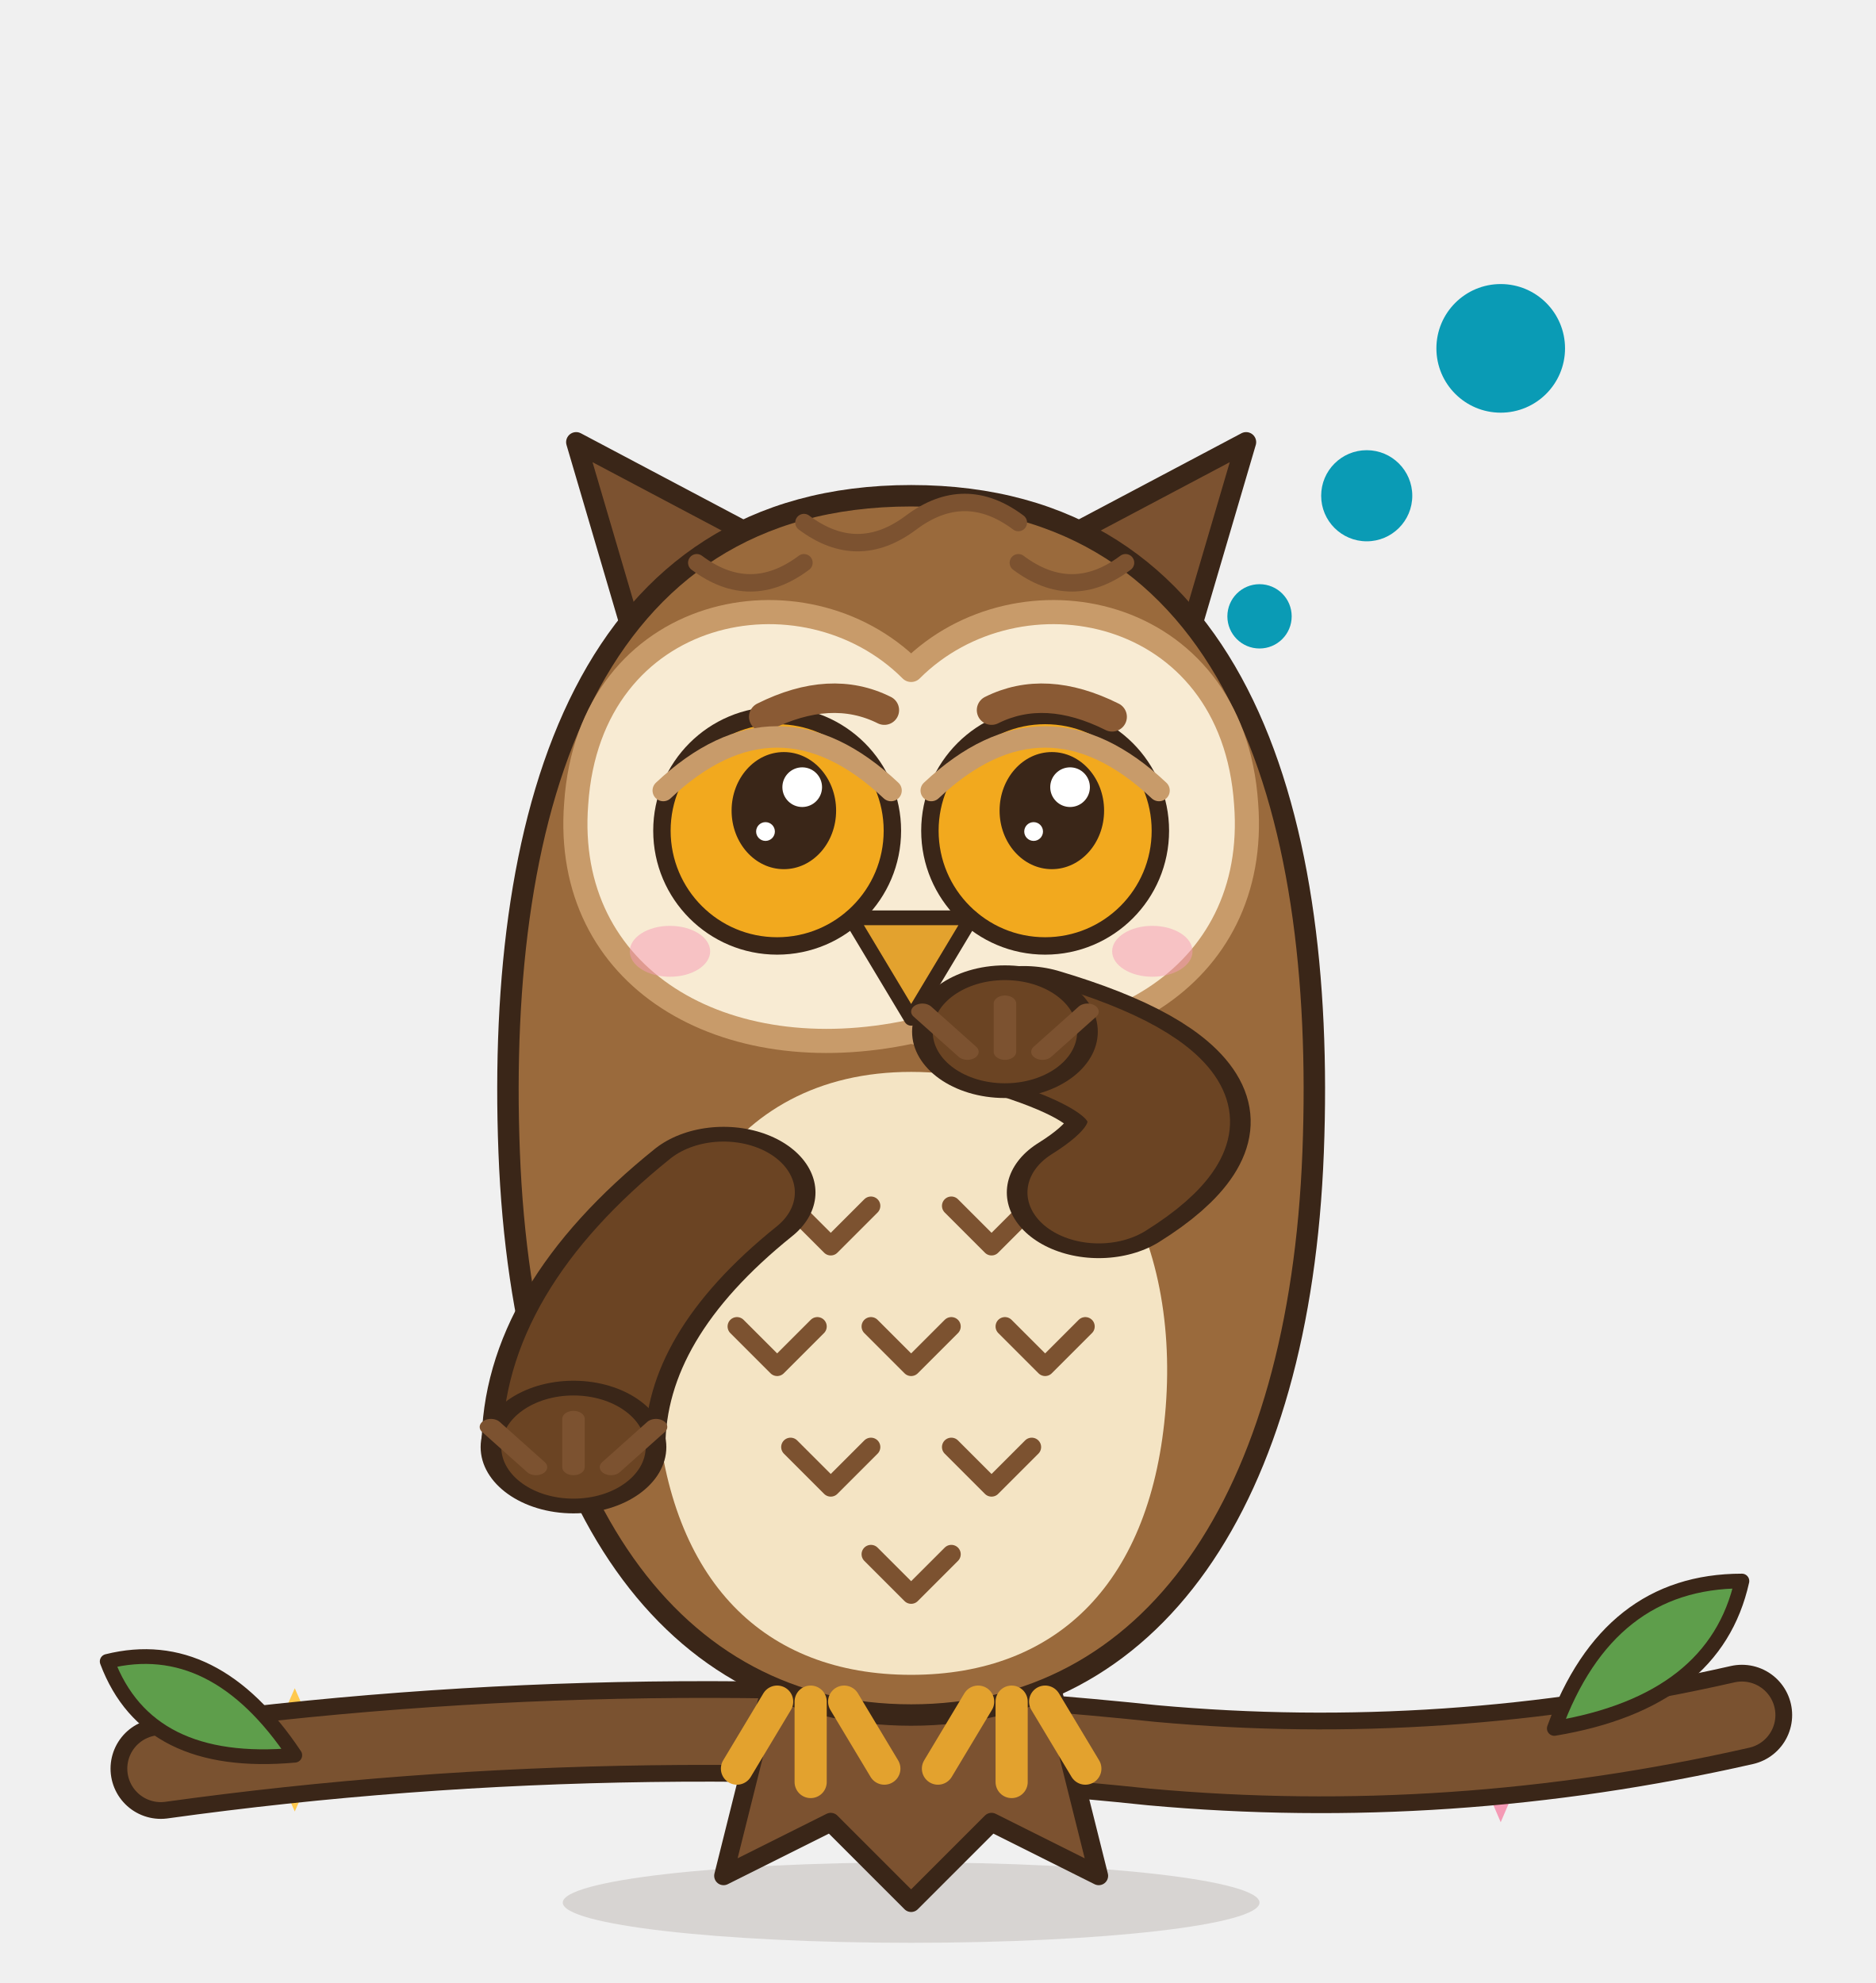
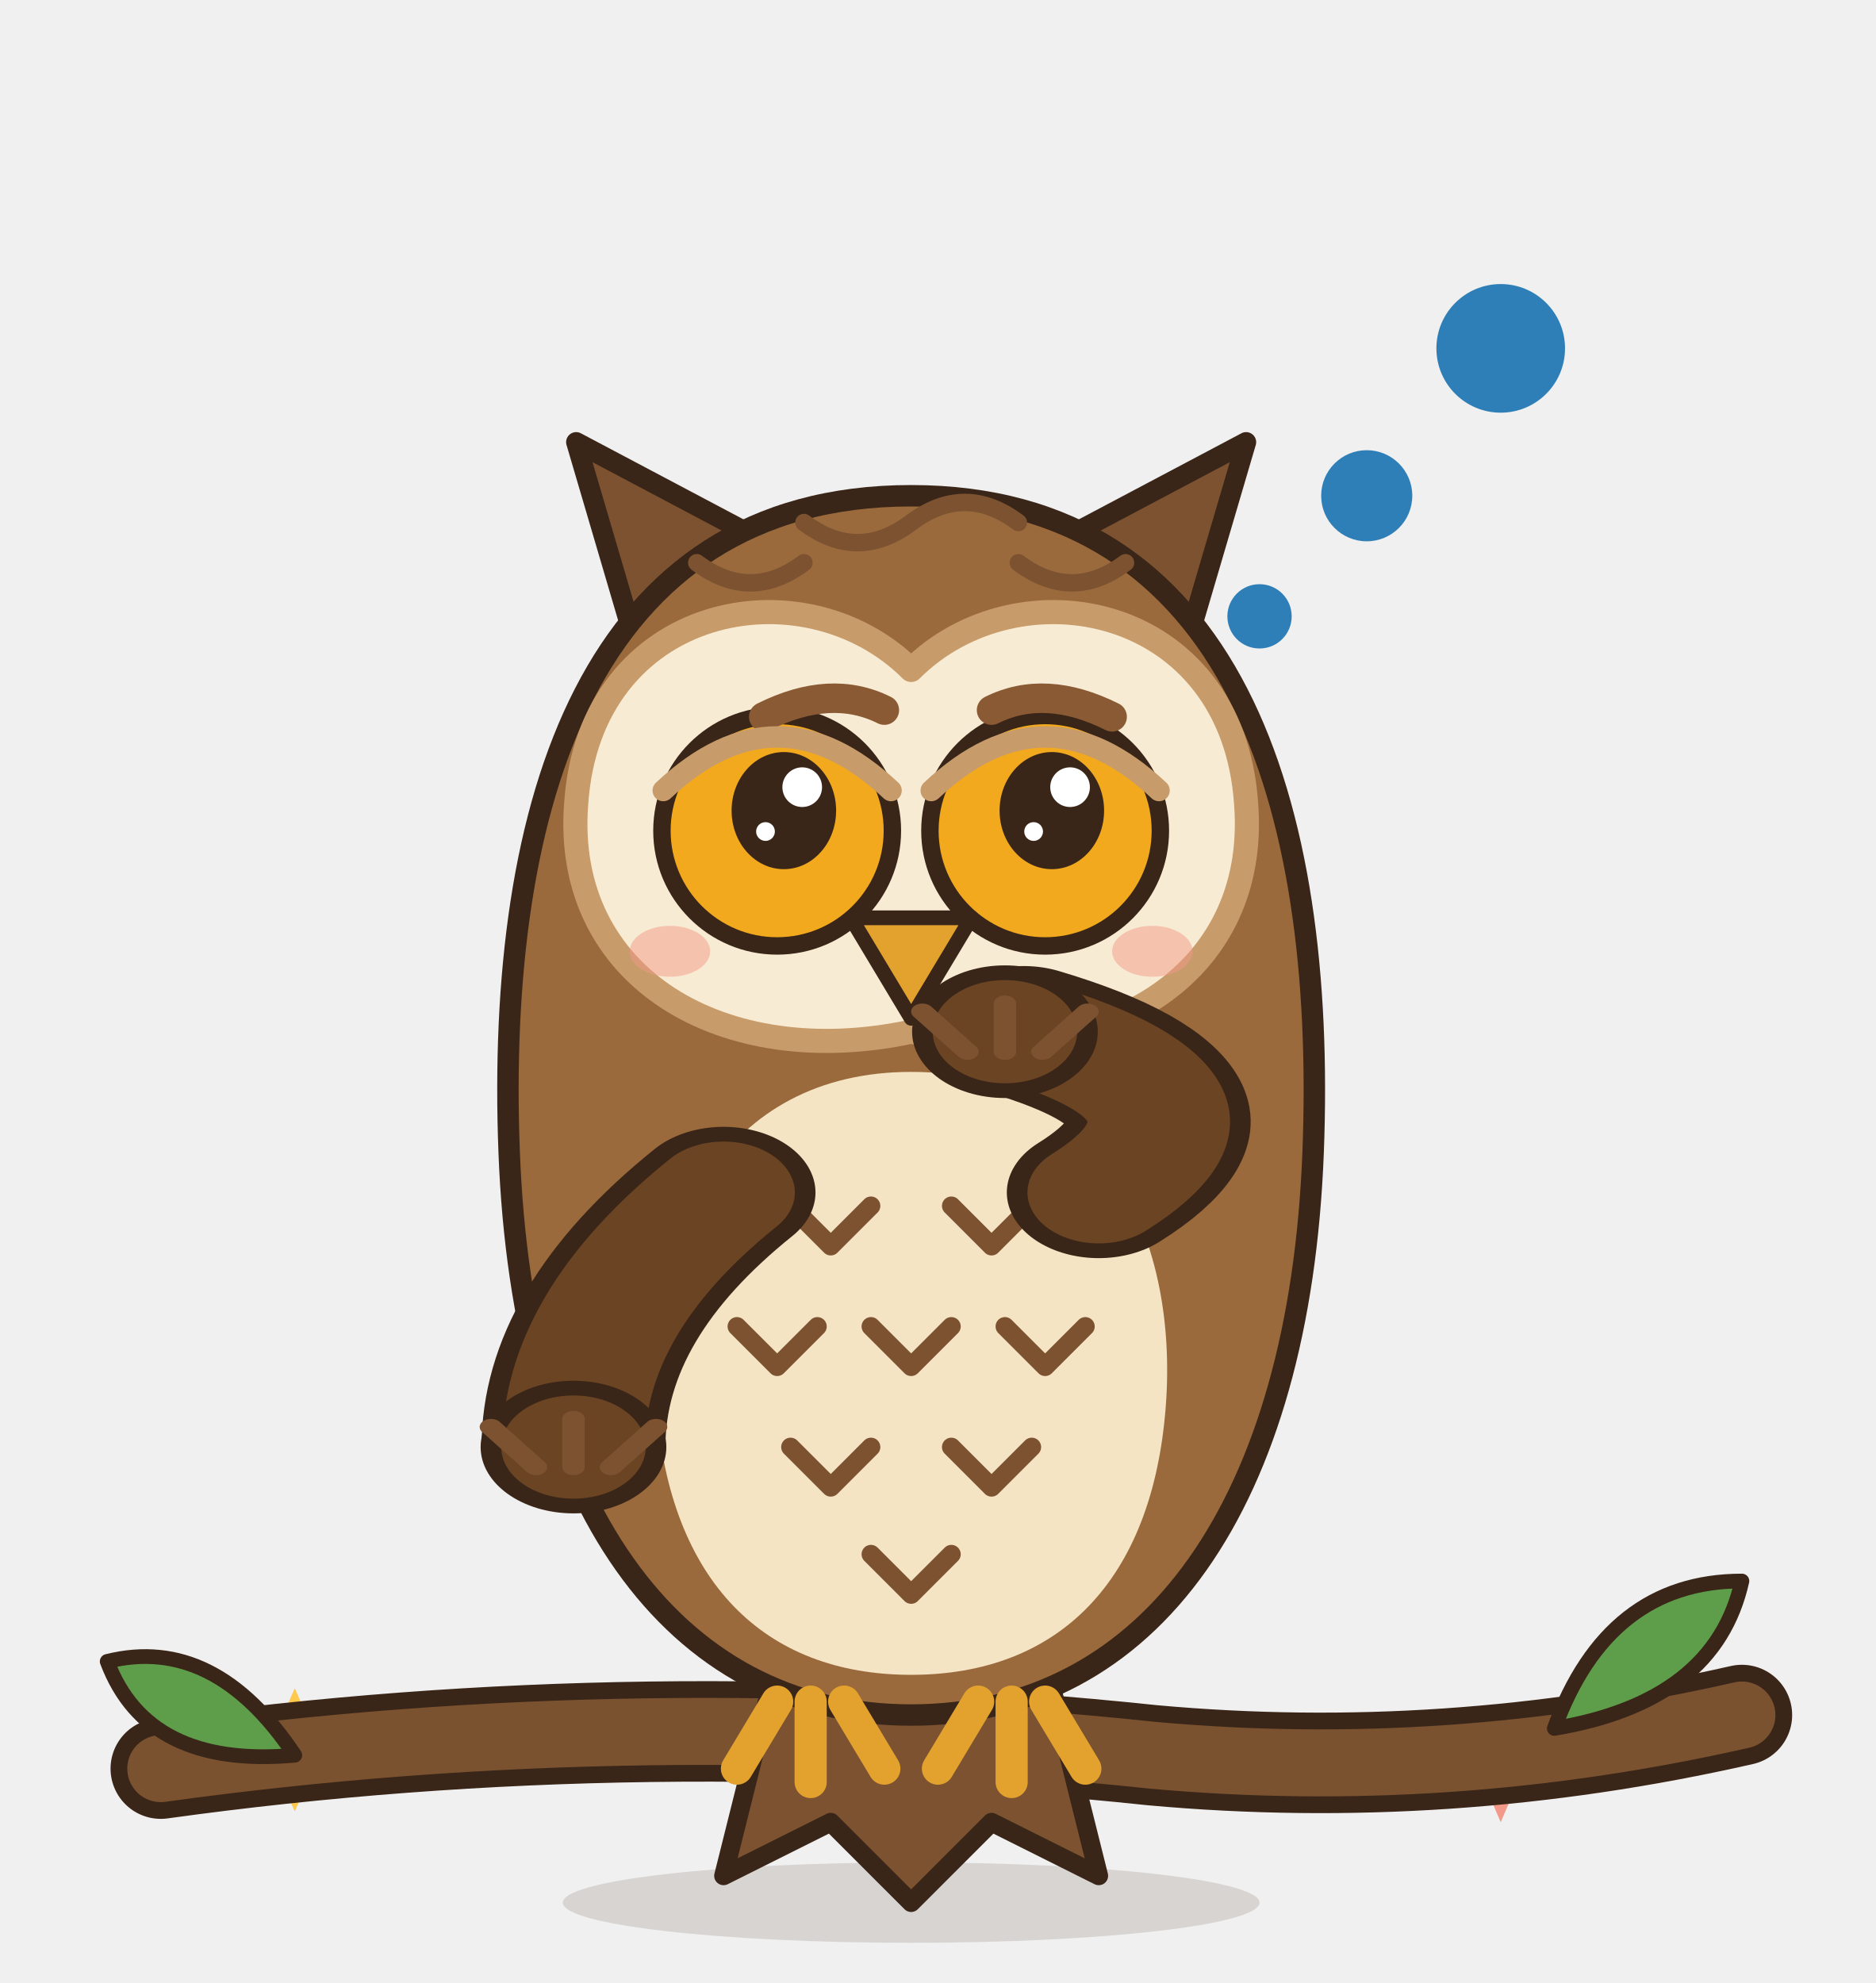
<svg xmlns="http://www.w3.org/2000/svg" viewBox="-8 -28 140 148" width="280" height="296" role="img" aria-labelledby="t">
  <style>.rd-wingL{transform-box:fill-box;transform-origin:100% 70%;animation:rd-flapL .38s ease-in-out infinite alternate}
.rd-wingR{transform-box:fill-box;transform-origin:0% 70%;animation:rd-flapR .38s ease-in-out infinite alternate}
.rd-star{transform-box:fill-box;transform-origin:center;animation:rd-star 2.2s ease-in-out infinite}
.rd-dust{transform-box:fill-box;transform-origin:center;animation:rd-dust 3s ease-in infinite}.rd-dust.b{animation-delay:1s}.rd-dust.c{animation-delay:2s}
.rd-shine{animation:rd-shine 3s ease-in-out infinite}
.rd-all{transform-box:fill-box;transform-origin:50% 100%;animation:rd-float 2.4s ease-in-out infinite}
.rd-look{animation:rd-look 5s ease-in-out infinite}
.rd-swing{transform-box:fill-box;transform-origin:100% 0%;animation:rd-swing 1.6s ease-in-out infinite alternate}
.rd-tip{transform-box:fill-box;transform-origin:center;animation:rd-tip 1.2s ease-in-out infinite alternate}
.rd-cheek{animation:rd-cheek 2.4s ease-in-out infinite}
.rd-dust,.rd-look,.rd-eyes,.rd-mouth-t,.rd-wave,.rd-bulb,.rd-ping,.rd-spark,.rd-dot,.rd-drop,.rd-sym,.rd-armL,.rd-armR,.rd-q{transform-box:fill-box;transform-origin:center}
.rd-eyes{animation:rd-blink 3.2s infinite}
.rd-ping{animation:rd-ping 2.4s ease-out infinite;transform-origin:50% 100%}
.rd-ping.b{animation-delay:.5s}
.rd-wave{transform-origin:0% 100%;animation:rd-wave .55s ease-in-out infinite alternate}
.rd-mouth-t{animation:rd-talk .24s ease-in-out infinite alternate}
.rd-snd{animation:rd-fade 1s ease-in-out infinite}.rd-snd.b{animation-delay:.3s}
.rd-bulb{animation:rd-pop 1.4s ease-in-out infinite alternate}
.rd-dot{animation:rd-fade 1.6s ease-in-out infinite}.rd-dot.b{animation-delay:.25s}.rd-dot.c{animation-delay:.5s}
.rd-spark{animation:rd-twinkle 1.1s ease-in-out infinite alternate}.rd-spark.b{animation-delay:.35s}.rd-spark.c{animation-delay:.7s}
.rd-jump{animation:rd-jump .5s cubic-bezier(.3,0,.5,1) infinite alternate}
.rd-drop{animation:rd-drop 1.8s ease-in infinite}
.rd-sym{animation:rd-bob 1.8s ease-in-out infinite alternate}.rd-sym.b{animation-delay:.4s}.rd-sym.c{animation-delay:.8s}
.rd-q{animation:rd-tilt 1.6s ease-in-out infinite alternate}
.rd-point{transform-box:fill-box;transform-origin:0% 100%;animation:rd-point .8s ease-in-out infinite alternate}
.rd-fist{transform-box:fill-box;transform-origin:100% 100%;animation:rd-fist .5s ease-in-out infinite alternate}
@keyframes rd-float{0%,100%{transform:translateY(0) rotate(0deg) scale(1,1)}25%{transform:translateY(-5px) rotate(-2.5deg) scale(.98,1.03)}50%{transform:translateY(-7px) rotate(0deg) scale(1,1)}75%{transform:translateY(-5px) rotate(2.5deg) scale(.98,1.03)}}
@keyframes rd-flapL{from{transform:rotate(8deg) scaleX(1)}to{transform:rotate(-14deg) scaleX(.72)}}
@keyframes rd-flapR{from{transform:rotate(-8deg) scaleX(1)}to{transform:rotate(14deg) scaleX(.72)}}
@keyframes rd-star{0%,100%{transform:rotate(0deg) scale(1)}50%{transform:rotate(72deg) scale(1.22)}}
@keyframes rd-dust{0%{transform:translateY(8px) scale(.3);opacity:0}20%{opacity:1}100%{transform:translateY(-26px) scale(1) rotate(90deg);opacity:0}}
@keyframes rd-shine{0%,100%{opacity:.35}50%{opacity:.75}}
@keyframes rd-look{0%,30%,100%{transform:translateX(0)}38%,55%{transform:translateX(-2.5px)}63%,80%{transform:translateX(2.5px)}}
@keyframes rd-swing{from{transform:rotate(-12deg)}to{transform:rotate(10deg)}}
@keyframes rd-tip{from{transform:scale(.85)}to{transform:scale(1.25)}}
@keyframes rd-cheek{0%,100%{opacity:.35}50%{opacity:.75}}
@keyframes rd-blink{0%,93%,100%{transform:scaleY(1)}96.5%{transform:scaleY(.08)}}
@keyframes rd-ping{0%{opacity:.9;transform:scale(.5)}100%{opacity:0;transform:scale(1.25)}}
@keyframes rd-wave{from{transform:rotate(-18deg)}to{transform:rotate(24deg)}}
@keyframes rd-talk{from{transform:scaleY(.3)}to{transform:scaleY(1.4)}}
@keyframes rd-fade{0%,100%{opacity:.15}50%{opacity:1}}
@keyframes rd-pop{from{transform:scale(.8) rotate(-6deg)}to{transform:scale(1.2) rotate(6deg)}}
@keyframes rd-twinkle{from{transform:scale(.4) rotate(0deg);opacity:.3}to{transform:scale(1.1) rotate(25deg);opacity:1}}
@keyframes rd-jump{from{transform:translateY(0) scale(1.04,.96)}to{transform:translateY(-12px) scale(.97,1.04)}}
@keyframes rd-drop{0%{transform:translateY(-3px);opacity:0}25%{opacity:1}100%{transform:translateY(9px);opacity:0}}
@keyframes rd-bob{from{transform:translateY(4px) rotate(-8deg)}to{transform:translateY(-5px) rotate(8deg)}}
@keyframes rd-tilt{from{transform:rotate(-14deg) translateY(2px)}to{transform:rotate(14deg) translateY(-3px)}}
@keyframes rd-point{from{transform:rotate(4deg)}to{transform:rotate(-16deg)}}
@keyframes rd-fist{from{transform:rotate(-6deg)}to{transform:rotate(16deg)}}
@media (prefers-reduced-motion:reduce){.rd-all,.rd-all *{animation:none!important}}</style>
  <ellipse cx="60" cy="114" rx="26" ry="3" fill="#3A2618" opacity=".14" />
  <path class="rd-dust" d="M14 98 l1.4 3.2 l3.2 1.4 l-3.2 1.4 l-1.4 3.2 l-1.4 -3.2 l-3.2 -1.4 l3.2 -1.4 z" fill="#FFC94D" />
-   <path class="rd-dust b" d="M104 100 l1.2 2.8 l2.8 1.2 l-2.8 1.2 l-1.2 2.8 l-1.2 -2.8 l-2.8 -1.2 l2.8 -1.2 z" fill="#F59AB5" />
-   <circle class="rd-dust c" cx="92" cy="104" r="1.9" fill="#0A9BB5" />
+   <path class="rd-dust b" d="M104 100 l1.2 2.8 l2.8 1.2 l-2.8 1.2 l-1.2 2.8 l-1.2 -2.8 l-2.8 -1.2 l2.8 -1.2 z" fill="#F2998A" />
+   <circle class="rd-dust c" cx="92" cy="104" r="1.9" fill="#2E7FB8" />
  <g class="rd-all">
    <g>
      <path d="M4 104 Q40 99 78 103 Q100 105 122 100" fill="none" stroke="#3A2618" stroke-width="7.5" stroke-linecap="round" />
      <path d="M4 104 Q40 99 78 103 Q100 105 122 100" fill="none" stroke="#7A5230" stroke-width="5" stroke-linecap="round" />
      <g class="rd-swing">
        <path d="M108 101 Q112 90 122 90 Q120 99 108 101 Z" fill="#5E9E4B" stroke="#3A2618" stroke-width="1.1" stroke-linejoin="round" />
      </g>
      <path d="M14 103 Q8 94 0 96 Q3 104 14 103 Z" fill="#5E9E4B" stroke="#3A2618" stroke-width="1.1" stroke-linejoin="round" />
      <path d="M50 96 L46 112 L54 108 L60 114 L66 108 L74 112 L70 96 Z" fill="#7C5230" stroke="#3A2618" stroke-width="1.4" stroke-linejoin="round" />
      <path d="M40 22 L35 5 L52 14 Z M80 22 L85 5 L68 14 Z" fill="#7C5230" stroke="#3A2618" stroke-width="1.5" stroke-linejoin="round" />
      <path d="M60 9 C84 9 91 32 90 58 C89 84 78 100 60 100 C42 100 31 84 30 58 C29 32 36 9 60 9 Z" fill="#9A6A3C" stroke="#3A2618" stroke-width="1.6" />
      <path d="M44 14 q4 3 8 0 M68 14 q4 3 8 0 M52 11 q4 3 8 0 q4 -3 8 0" fill="none" stroke="#7C5230" stroke-width="1.3" stroke-linecap="round" />
      <path d="M60 52 C74 52 80 64 79 77 C78 90 71 97 60 97 C49 97 42 90 41 77 C40 64 46 52 60 52 Z" fill="#F4E4C4" />
      <path d="M51 62 l3 3 l3 -3 M63 62 l3 3 l3 -3 M47 71 l3 3 l3 -3 M57 71 l3 3 l3 -3 M67 71 l3 3 l3 -3 M51 80 l3 3 l3 -3 M63 80 l3 3 l3 -3 M57 88 l3 3 l3 -3" fill="none" stroke="#7C5230" stroke-width="1.4" stroke-linecap="round" stroke-linejoin="round" />
      <path d="M50 99 l-3 5 M52.5 99 v6 M55 99 l3 5 M65 99 l-3 5 M67.5 99 v6 M70 99 l3 5" stroke="#E3A22E" stroke-width="2.4" stroke-linecap="round" />
      <path d="M60 22 C52 14 36 17 35 32 C34 45 46 52 60 49 C74 52 86 45 85 32 C84 17 68 14 60 22 Z" fill="#F8EBD3" stroke="#C89B6A" stroke-width="1.8" stroke-linejoin="round" />
      <g class="rd-cheek">
-         <ellipse cx="42" cy="43" rx="3" ry="1.9" fill="#F59AB5" opacity=".5" />
-         <ellipse cx="78" cy="43" rx="3" ry="1.9" fill="#F59AB5" opacity=".5" />
+         <ellipse cx="42" cy="43" rx="3" ry="1.9" fill="#F2998A" opacity=".5" />
+         <ellipse cx="78" cy="43" rx="3" ry="1.9" fill="#F2998A" opacity=".5" />
      </g>
      <circle cx="50" cy="34" r="8.6" fill="#F2A91E" stroke="#3A2618" stroke-width="1.3" />
      <circle cx="70" cy="34" r="8.6" fill="#F2A91E" stroke="#3A2618" stroke-width="1.3" />
      <g class="rd-look">
        <g class="rd-eyes">
          <g transform="translate(-2 0)">
            <ellipse cx="52.5" cy="32.5" rx="3.9" ry="4.37" fill="#3A2618" />
            <circle cx="53.87" cy="30.75" r="1.48" fill="#FFFFFF" />
            <circle cx="51.13" cy="34.06" r="0.7" fill="#FFFFFF" />
          </g>
          <g transform="translate(2 0)">
            <ellipse cx="68.5" cy="32.5" rx="3.9" ry="4.37" fill="#3A2618" />
            <circle cx="69.86" cy="30.75" r="1.48" fill="#FFFFFF" />
            <circle cx="67.14" cy="34.06" r="0.7" fill="#FFFFFF" />
            <path d="M47 25.5 Q52 23 56 25" fill="none" stroke="#8A5A34" stroke-width="2.2" stroke-linecap="round" />
            <path d="M64 25 Q68 23 73 25.5" fill="none" stroke="#8A5A34" stroke-width="2.2" stroke-linecap="round" />
          </g>
        </g>
      </g>
      <path d="M41.5 31 Q50 23 58.5 31 M61.5 31 Q70 23 78.5 31" fill="none" stroke="#C89B6A" stroke-width="1.6" stroke-linecap="round" />
      <path d="M55.5 40.5 L64.5 40.5 L60 48 Z" fill="#E3A22E" stroke="#3A2618" stroke-width="1.1" stroke-linejoin="round" />
      <g transform="translate(60 0) scale(1.4 1) translate(-60 0)">
        <g class="rd-swing">
          <path d="M50 61 Q42 70 42 80" fill="none" stroke="#3A2618" stroke-width="9.8" stroke-linecap="round" />
          <path d="M50 61 Q42 70 42 80" fill="none" stroke="#6B4423" stroke-width="7.6" stroke-linecap="round" />
          <circle cx="42" cy="80" r="4.4" fill="#6B4423" stroke="#3A2618" stroke-width="1.1" />
          <path d="M40.0 81.5 l-2.4 -3 M42 81.5 l0 -3.6 M44.0 81.5 l2.4 -3" stroke="#7C5230" stroke-width="1.2" stroke-linecap="round" />
        </g>
        <g>
          <path d="M70 61 Q78 54 66 49" fill="none" stroke="#3A2618" stroke-width="9.8" stroke-linecap="round" />
          <path d="M70 61 Q78 54 66 49" fill="none" stroke="#6B4423" stroke-width="7.6" stroke-linecap="round" />
          <circle cx="65" cy="49" r="4.4" fill="#6B4423" stroke="#3A2618" stroke-width="1.1" />
          <path d="M63.0 50.5 l-2.4 -3 M65 50.5 l0 -3.6 M67.0 50.5 l2.4 -3" stroke="#7C5230" stroke-width="1.2" stroke-linecap="round" />
        </g>
      </g>
-       <circle class="rd-dot" cx="86" cy="18" r="2.4" fill="#0A9BB5" />
-       <circle class="rd-dot b" cx="94" cy="9" r="3.4" fill="#0A9BB5" />
-       <circle class="rd-dot c" cx="104" cy="-2" r="4.8" fill="#0A9BB5" />
+       <circle class="rd-dot" cx="86" cy="18" r="2.4" fill="#2E7FB8" />
+       <circle class="rd-dot b" cx="94" cy="9" r="3.4" fill="#2E7FB8" />
+       <circle class="rd-dot c" cx="104" cy="-2" r="4.8" fill="#2E7FB8" />
    </g>
  </g>
</svg>
